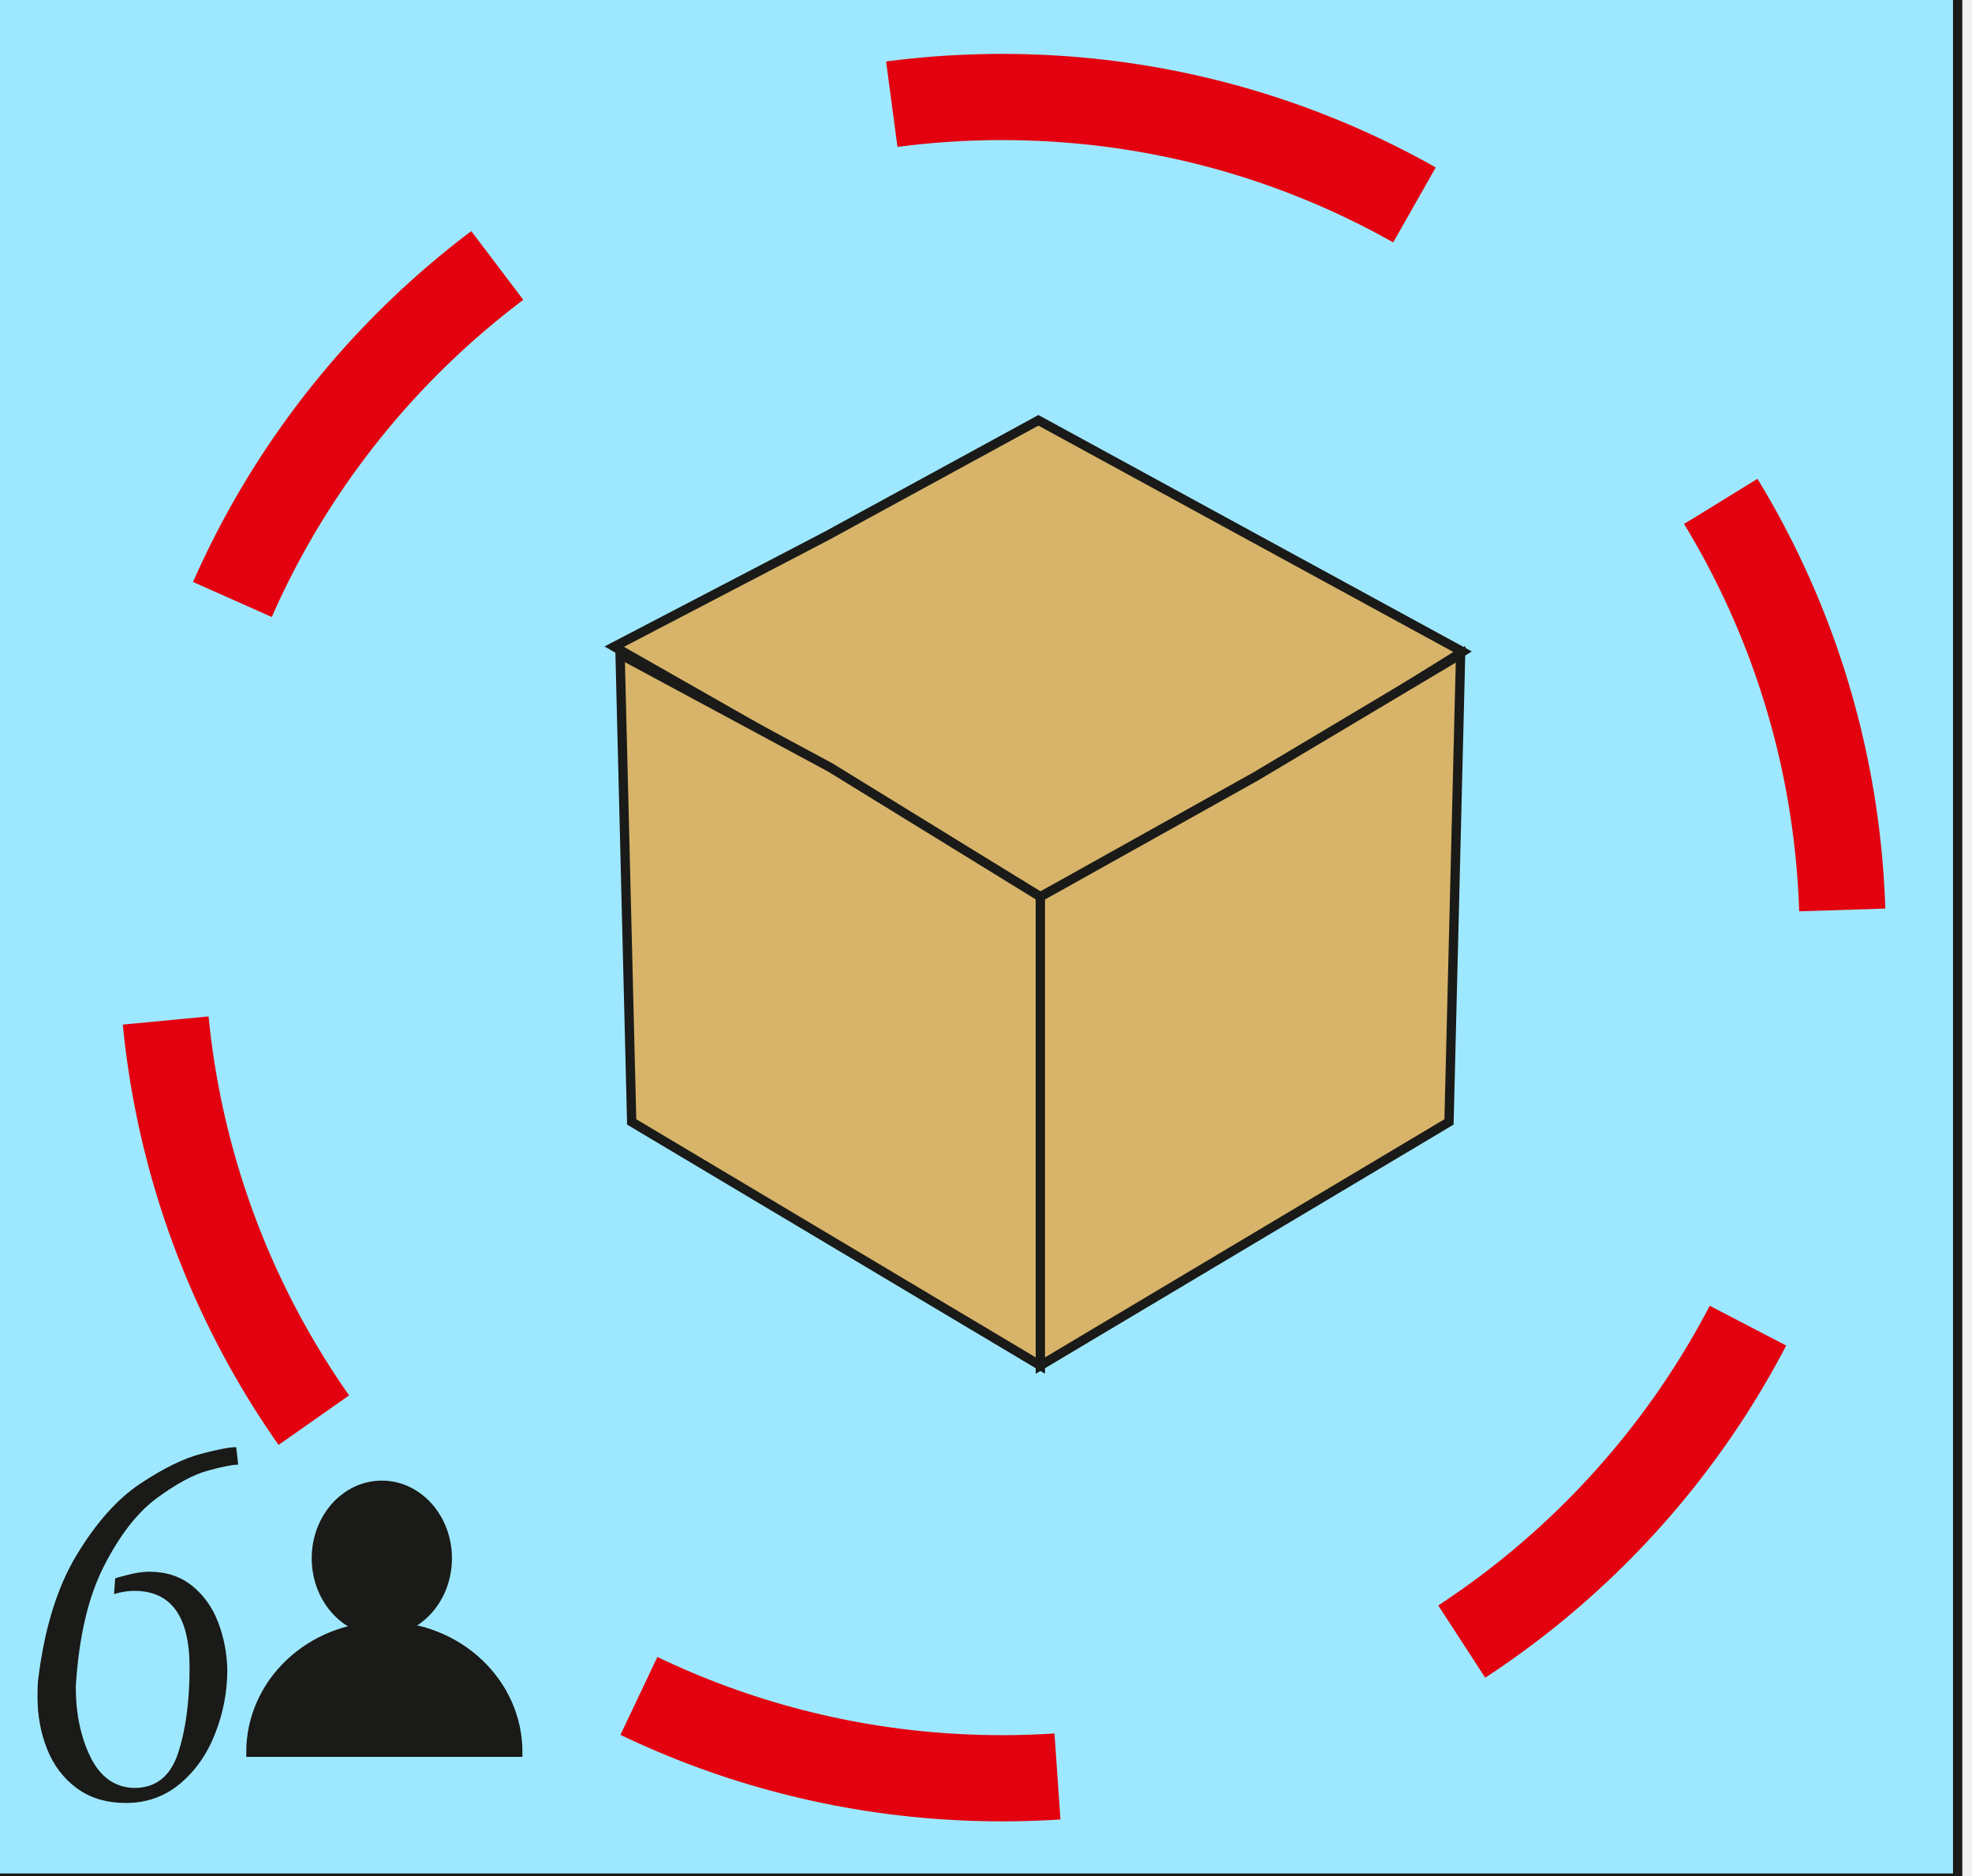
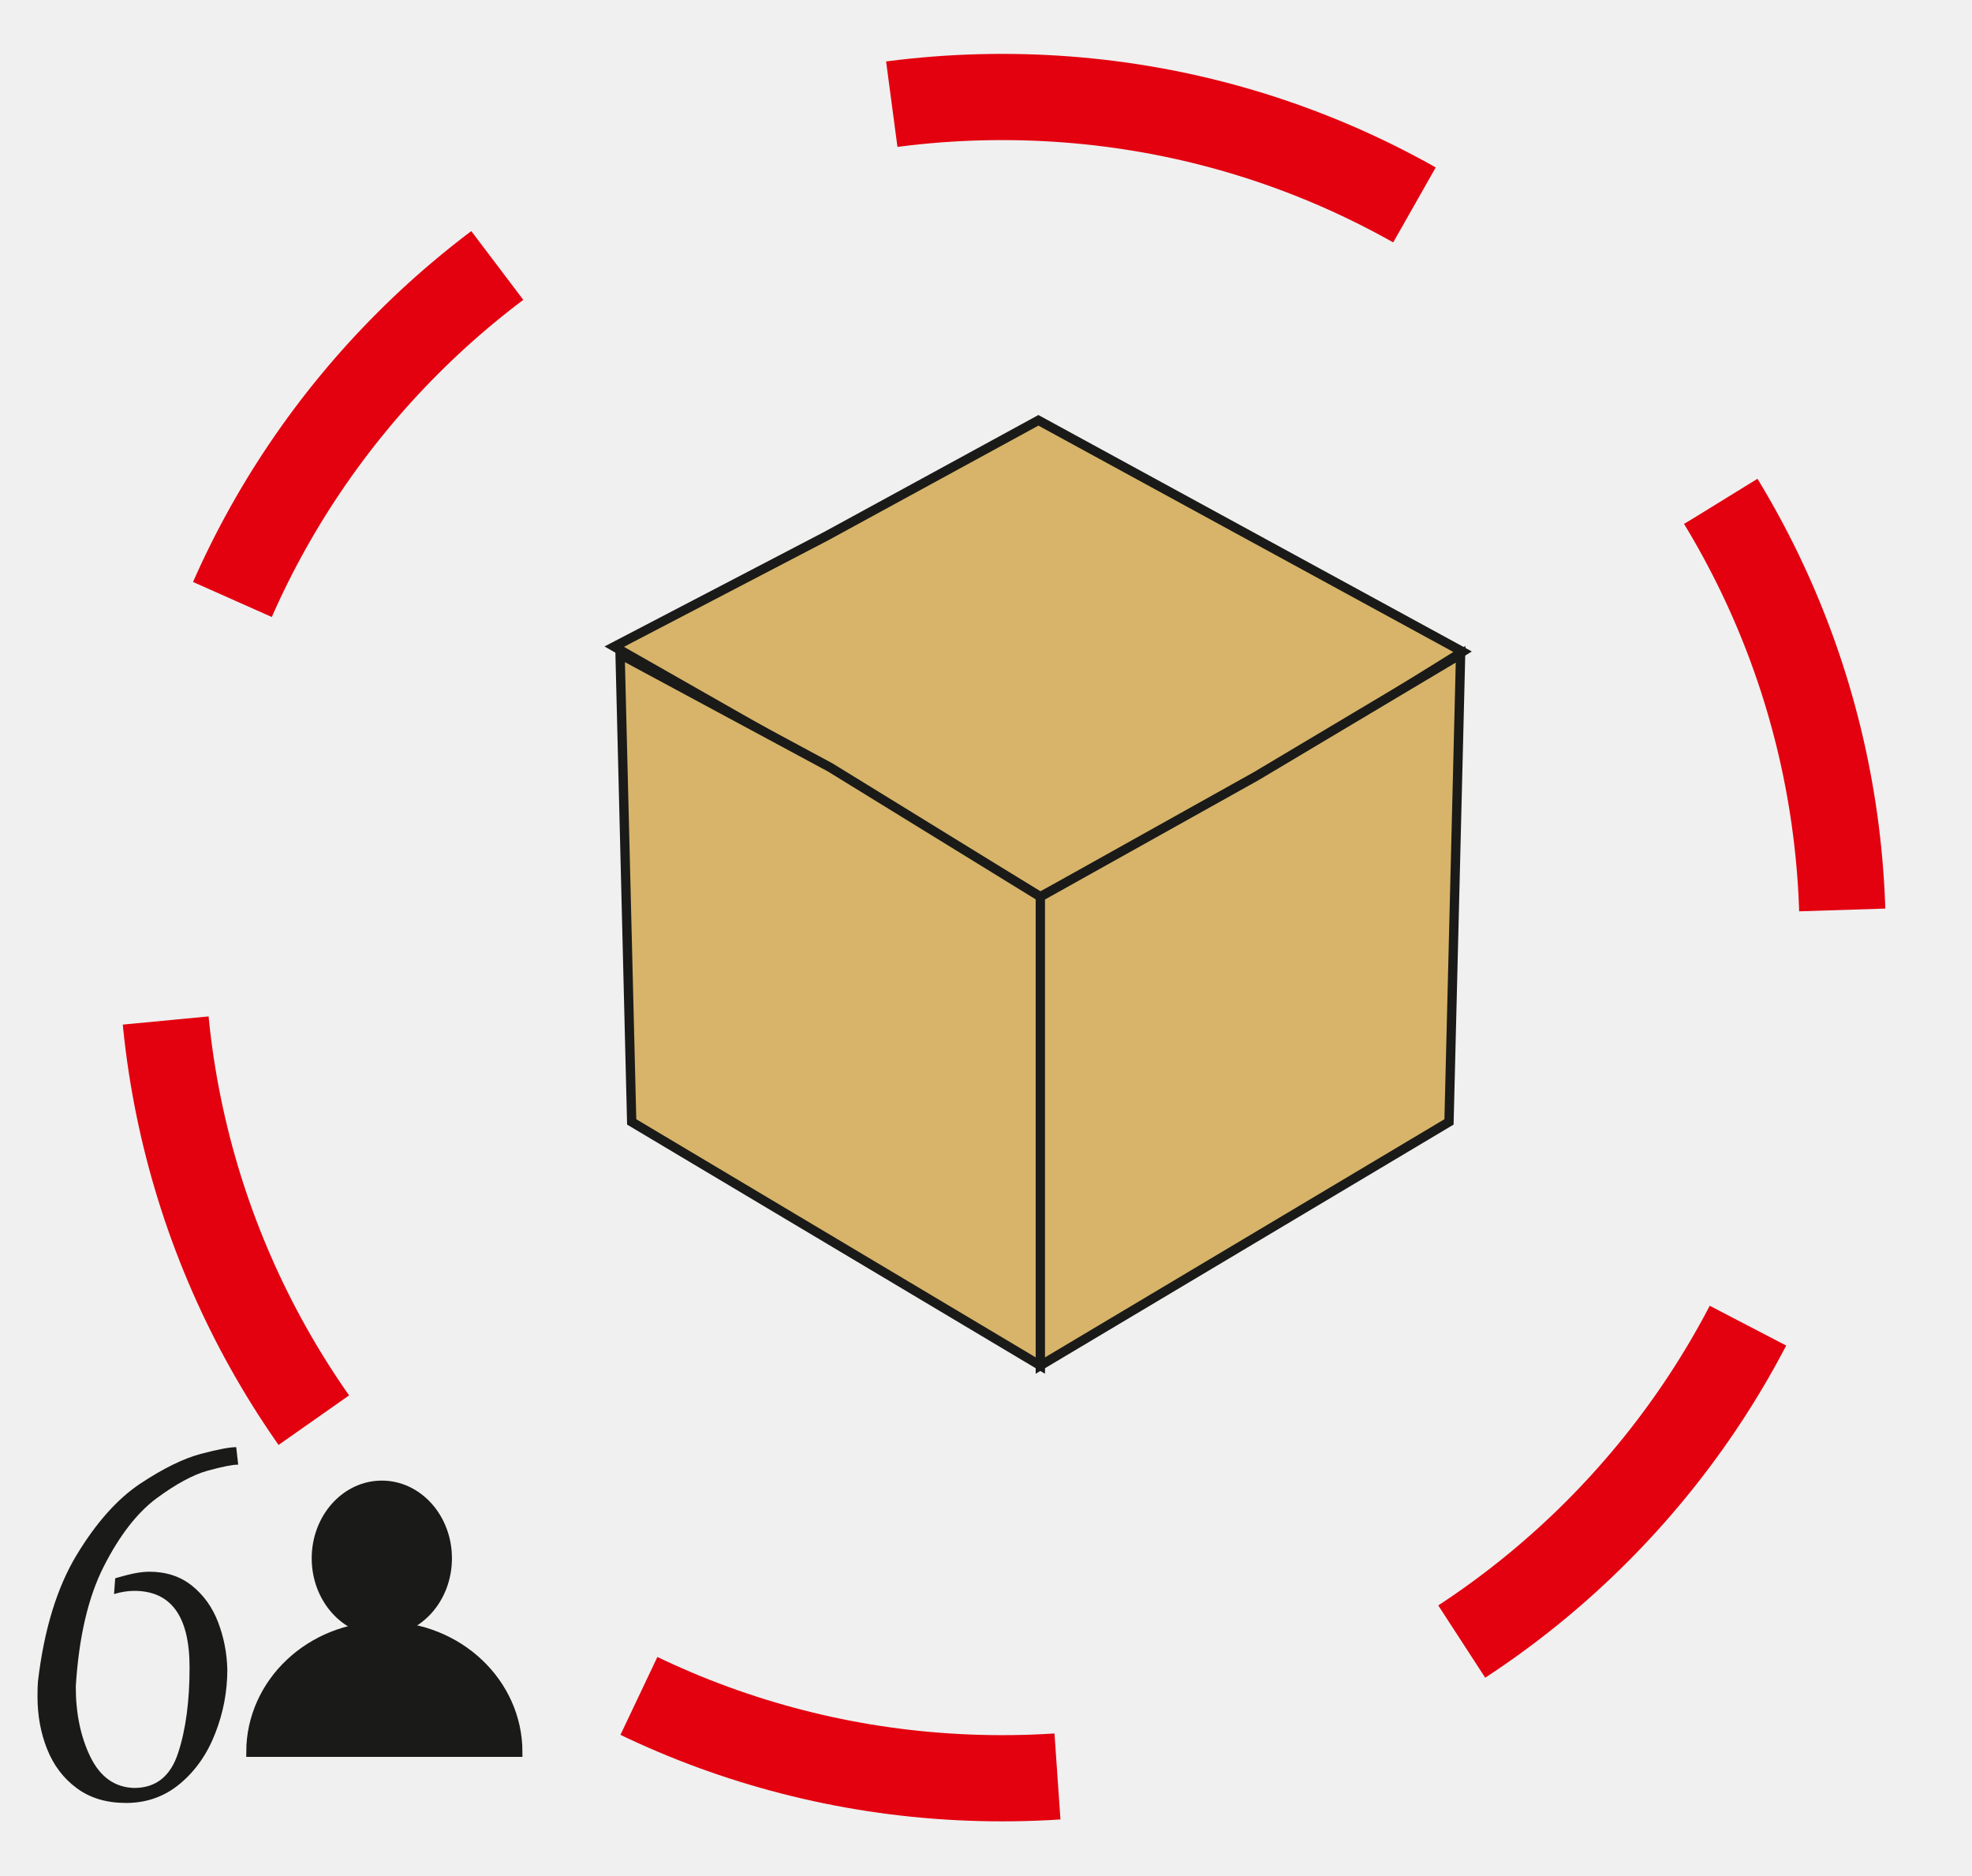
<svg xmlns="http://www.w3.org/2000/svg" width="61" height="58" viewBox="0 0 61 58" fill="none">
  <g clip-path="url(#clip0_2_22765)">
-     <path d="M-0.144 -0.479H60.556V58.089H-0.144V-0.479Z" fill="#9EE8FF" stroke="#1A1A18" stroke-width="0.288" stroke-miterlimit="22.926" />
    <path d="M31 3C45.359 3 57 14.641 57 29C57 43.359 45.359 55 31 55C16.641 55 5 43.359 5 29C5 14.641 16.641 3 31 3Z" stroke="#E3000F" stroke-width="2.666" stroke-miterlimit="22.926" stroke-dasharray="13.33 13.33" />
    <path d="M2.344 52.164C2.344 52.998 2.496 53.727 2.8 54.348C3.107 54.967 3.557 55.284 4.152 55.3C4.822 55.3 5.275 54.94 5.51 54.217C5.747 53.497 5.864 52.614 5.864 51.569C5.864 49.993 5.293 49.204 4.152 49.204C3.958 49.204 3.749 49.236 3.528 49.303L3.563 48.82C3.539 48.82 3.659 48.785 3.923 48.716C4.184 48.647 4.416 48.612 4.619 48.612C5.139 48.612 5.579 48.756 5.942 49.047C6.301 49.337 6.571 49.713 6.747 50.175C6.923 50.636 7.019 51.121 7.032 51.636C7.032 52.319 6.907 52.977 6.656 53.615C6.408 54.255 6.043 54.772 5.568 55.169C5.091 55.567 4.534 55.764 3.899 55.764C3.294 55.764 2.787 55.612 2.376 55.308C1.963 55.004 1.659 54.601 1.459 54.102C1.259 53.604 1.16 53.06 1.16 52.468C1.16 52.255 1.165 52.095 1.176 51.988C1.366 50.393 1.766 49.092 2.374 48.089C2.981 47.087 3.638 46.353 4.344 45.884C5.051 45.417 5.669 45.113 6.205 44.969C6.741 44.828 7.107 44.759 7.307 44.759L7.368 45.3C7.19 45.3 6.872 45.364 6.416 45.489C5.963 45.617 5.437 45.903 4.838 46.345C4.24 46.791 3.699 47.489 3.214 48.441C2.728 49.393 2.438 50.636 2.344 52.164Z" fill="#1A1A18" />
    <path fill-rule="evenodd" clip-rule="evenodd" d="M11.811 45.938C12.93 45.938 13.836 46.95 13.836 48.197C13.836 49.445 12.93 50.456 11.811 50.456C10.693 50.456 9.786 49.445 9.786 48.197C9.786 46.95 10.693 45.938 11.811 45.938Z" fill="#1A1A18" />
    <path d="M11.811 45.938C12.93 45.938 13.836 46.95 13.836 48.197C13.836 49.445 12.93 50.456 11.811 50.456C10.693 50.456 9.786 49.445 9.786 48.197C9.786 46.95 10.693 45.938 11.811 45.938Z" stroke="#1A1A18" stroke-width="0.288" stroke-miterlimit="22.926" />
    <path fill-rule="evenodd" clip-rule="evenodd" d="M11.889 54.194H7.761C7.761 52.044 9.61 50.3 11.889 50.3C14.169 50.3 16.017 52.044 16.017 54.194H11.889Z" fill="#1A1A18" />
    <path d="M11.889 54.194H7.761C7.761 52.044 9.61 50.3 11.889 50.3C14.169 50.3 16.017 52.044 16.017 54.194H11.889Z" stroke="#1A1A18" stroke-width="0.288" stroke-miterlimit="22.926" />
    <path d="M32.121 13L38.681 16.579L45.242 20.157L38.681 24.236L32.181 27.736L25.561 23.736L19 20L25.561 16.579L32.121 13Z" fill="#D7B469" stroke="#1A1A18" stroke-width="0.288" stroke-miterlimit="22.926" />
    <path d="M19.54 34.7L19.361 27.468L19.181 20.236L25.681 23.736L32.181 27.736V34.736V42.236L25.861 38.468L19.54 34.7Z" fill="#D7B469" stroke="#1A1A18" stroke-width="0.288" stroke-miterlimit="22.926" />
    <path d="M32.181 27.736L38.861 24.004L45.181 20.236L45.002 27.468L44.822 34.7L38.502 38.468L32.181 42.236V35.236V27.736Z" fill="#D7B469" stroke="#1A1A18" stroke-width="0.288" stroke-miterlimit="22.926" />
  </g>
  <defs>
    <clipPath id="clip0_2_22765">
      <rect width="1122.52" height="1587.4" fill="white" transform="translate(-654 -908)" />
    </clipPath>
  </defs>
</svg>
